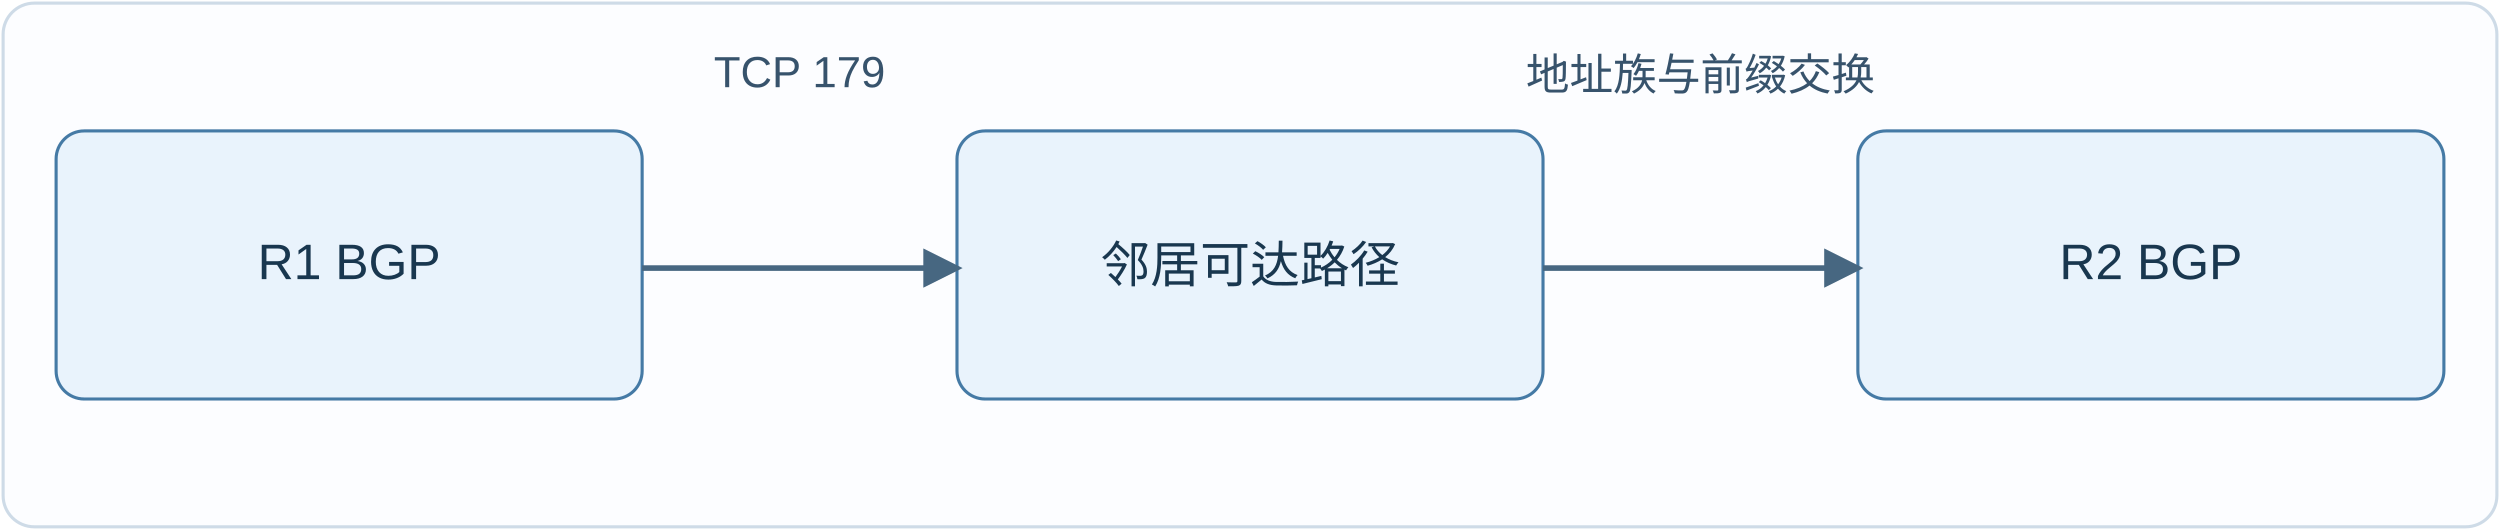
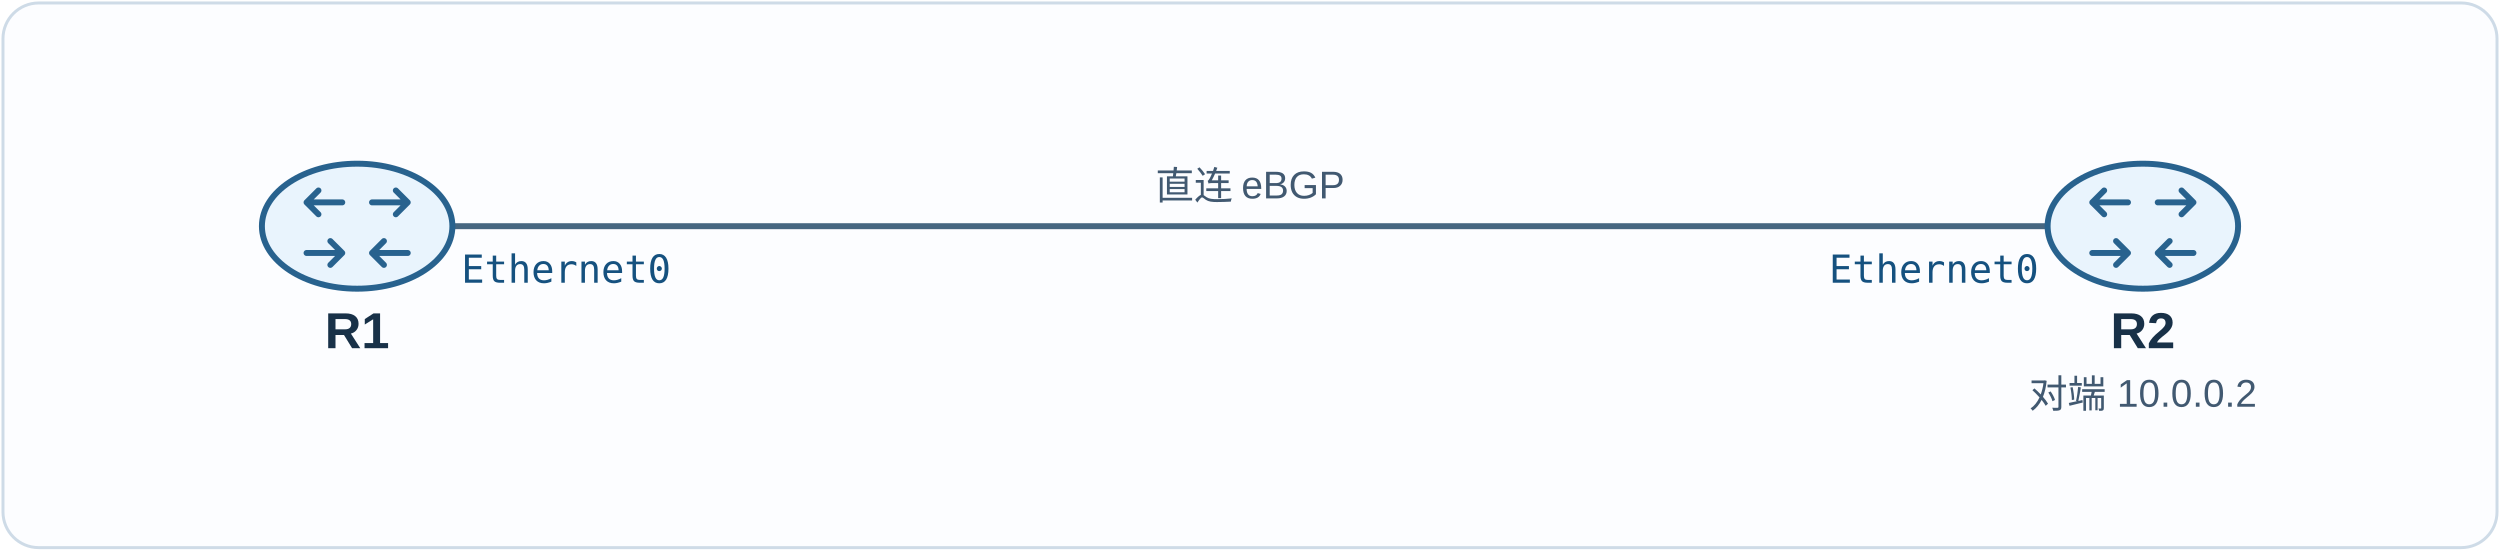
- <svg xmlns="http://www.w3.org/2000/svg" viewBox="0 0 802 170" role="img" aria-labelledby="label">
-   <defs>
-     <marker id="arrow" markerWidth="7" markerHeight="7" refX="6" refY="3.5" orient="auto">
-       <path d="M 0 0 L 7 3.5 L 0 7 Z" fill="#476781" />
-     </marker>
-   </defs>
-   <rect x="1" y="1" width="800" height="168" rx="10" fill="#fcfdff" stroke="#cedbe7" />
-   <g font-family="Arial, Microsoft YaHei, PingFang SC, sans-serif" text-anchor="middle" dominant-baseline="middle">
-     <rect x="18" y="42" width="188" height="86" rx="9" fill="#e9f3fc" stroke="#457aa5" />
-     <text x="112" y="85" font-size="16" fill="#19374f">R1 BGP</text>
-     <rect x="307" y="42" width="188" height="86" rx="9" fill="#e9f3fc" stroke="#457aa5" />
-     <text x="401" y="85" font-size="16" fill="#19374f">邻居可达路径</text>
-     <rect x="596" y="42" width="188" height="86" rx="9" fill="#e9f3fc" stroke="#457aa5" />
-     <text x="690" y="85" font-size="16" fill="#19374f">R2 BGP</text>
-     <path d="M 206 86 L 307 86" stroke="#476781" stroke-width="1.8" marker-end="url(#arrow)" fill="none" />
-     <text x="256.5" y="24" font-size="14" fill="#37536c">TCP 179</text>
-     <path d="M 495 86 L 596 86" stroke="#476781" stroke-width="1.8" marker-end="url(#arrow)" fill="none" />
-     <text x="545.5" y="24" font-size="14" fill="#37536c">地址族与前缀交换</text>
+ <svg xmlns="http://www.w3.org/2000/svg" viewBox="0 0 840 185" role="img" aria-labelledby="label">
+   <style>text{font:14px Arial,'Microsoft YaHei','PingFang SC',sans-serif;fill:#183148}.name{font-size:17px;font-weight:700}.port{font:13px Consolas,monospace;fill:#15517f}.note{font-size:13px;fill:#415971}.device{fill:#e9f4fd;stroke:#28628e;stroke-width:2}.symbol{fill:none;stroke:#28628e;stroke-width:2;stroke-linecap:round;stroke-linejoin:round}.wire{fill:none;stroke:#476781;stroke-width:2}.logical{stroke:#30768f;stroke-dasharray:7 5}</style>
+   <rect x="1" y="1" width="838" height="183" rx="12" fill="#fcfdff" stroke="#cedbe7" />
+   <path class="wire" d="M147 76 L693 76" />
+   <text x="420" y="67" text-anchor="middle" class="note">直连 eBGP</text>
+   <text x="155" y="95" text-anchor="start" class="port">Ethernet0</text>
+   <text x="685" y="95" text-anchor="end" class="port">Ethernet0</text>
+   <g transform="translate(120 76)">
+     <ellipse class="device" cx="0" cy="0" rx="32" ry="21" />
+     <path class="symbol" d="M-17 -8h12m-12 0 4-4m-4 4 4 4M17 -8H5m12 0-4-4m4 4-4 4M-5 9h-12m12 0-4-4m4 4-4 4M5 9h12m-12 0 4-4m-4 4 4 4" />
  </g>
+   <text x="120" y="117" text-anchor="middle" class="name">R1</text>
+   <g transform="translate(720 76)">
+     <ellipse class="device" cx="0" cy="0" rx="32" ry="21" />
+     <path class="symbol" d="M-17 -8h12m-12 0 4-4m-4 4 4 4M17 -8H5m12 0-4-4m4 4-4 4M-5 9h-12m12 0-4-4m4 4-4 4M5 9h12m-12 0 4-4m-4 4 4 4" />
+   </g>
+   <text x="720" y="117" text-anchor="middle" class="name">R2</text>
+   <text x="720" y="137" text-anchor="middle" class="note">对端 10.0.0.2</text>
</svg>
